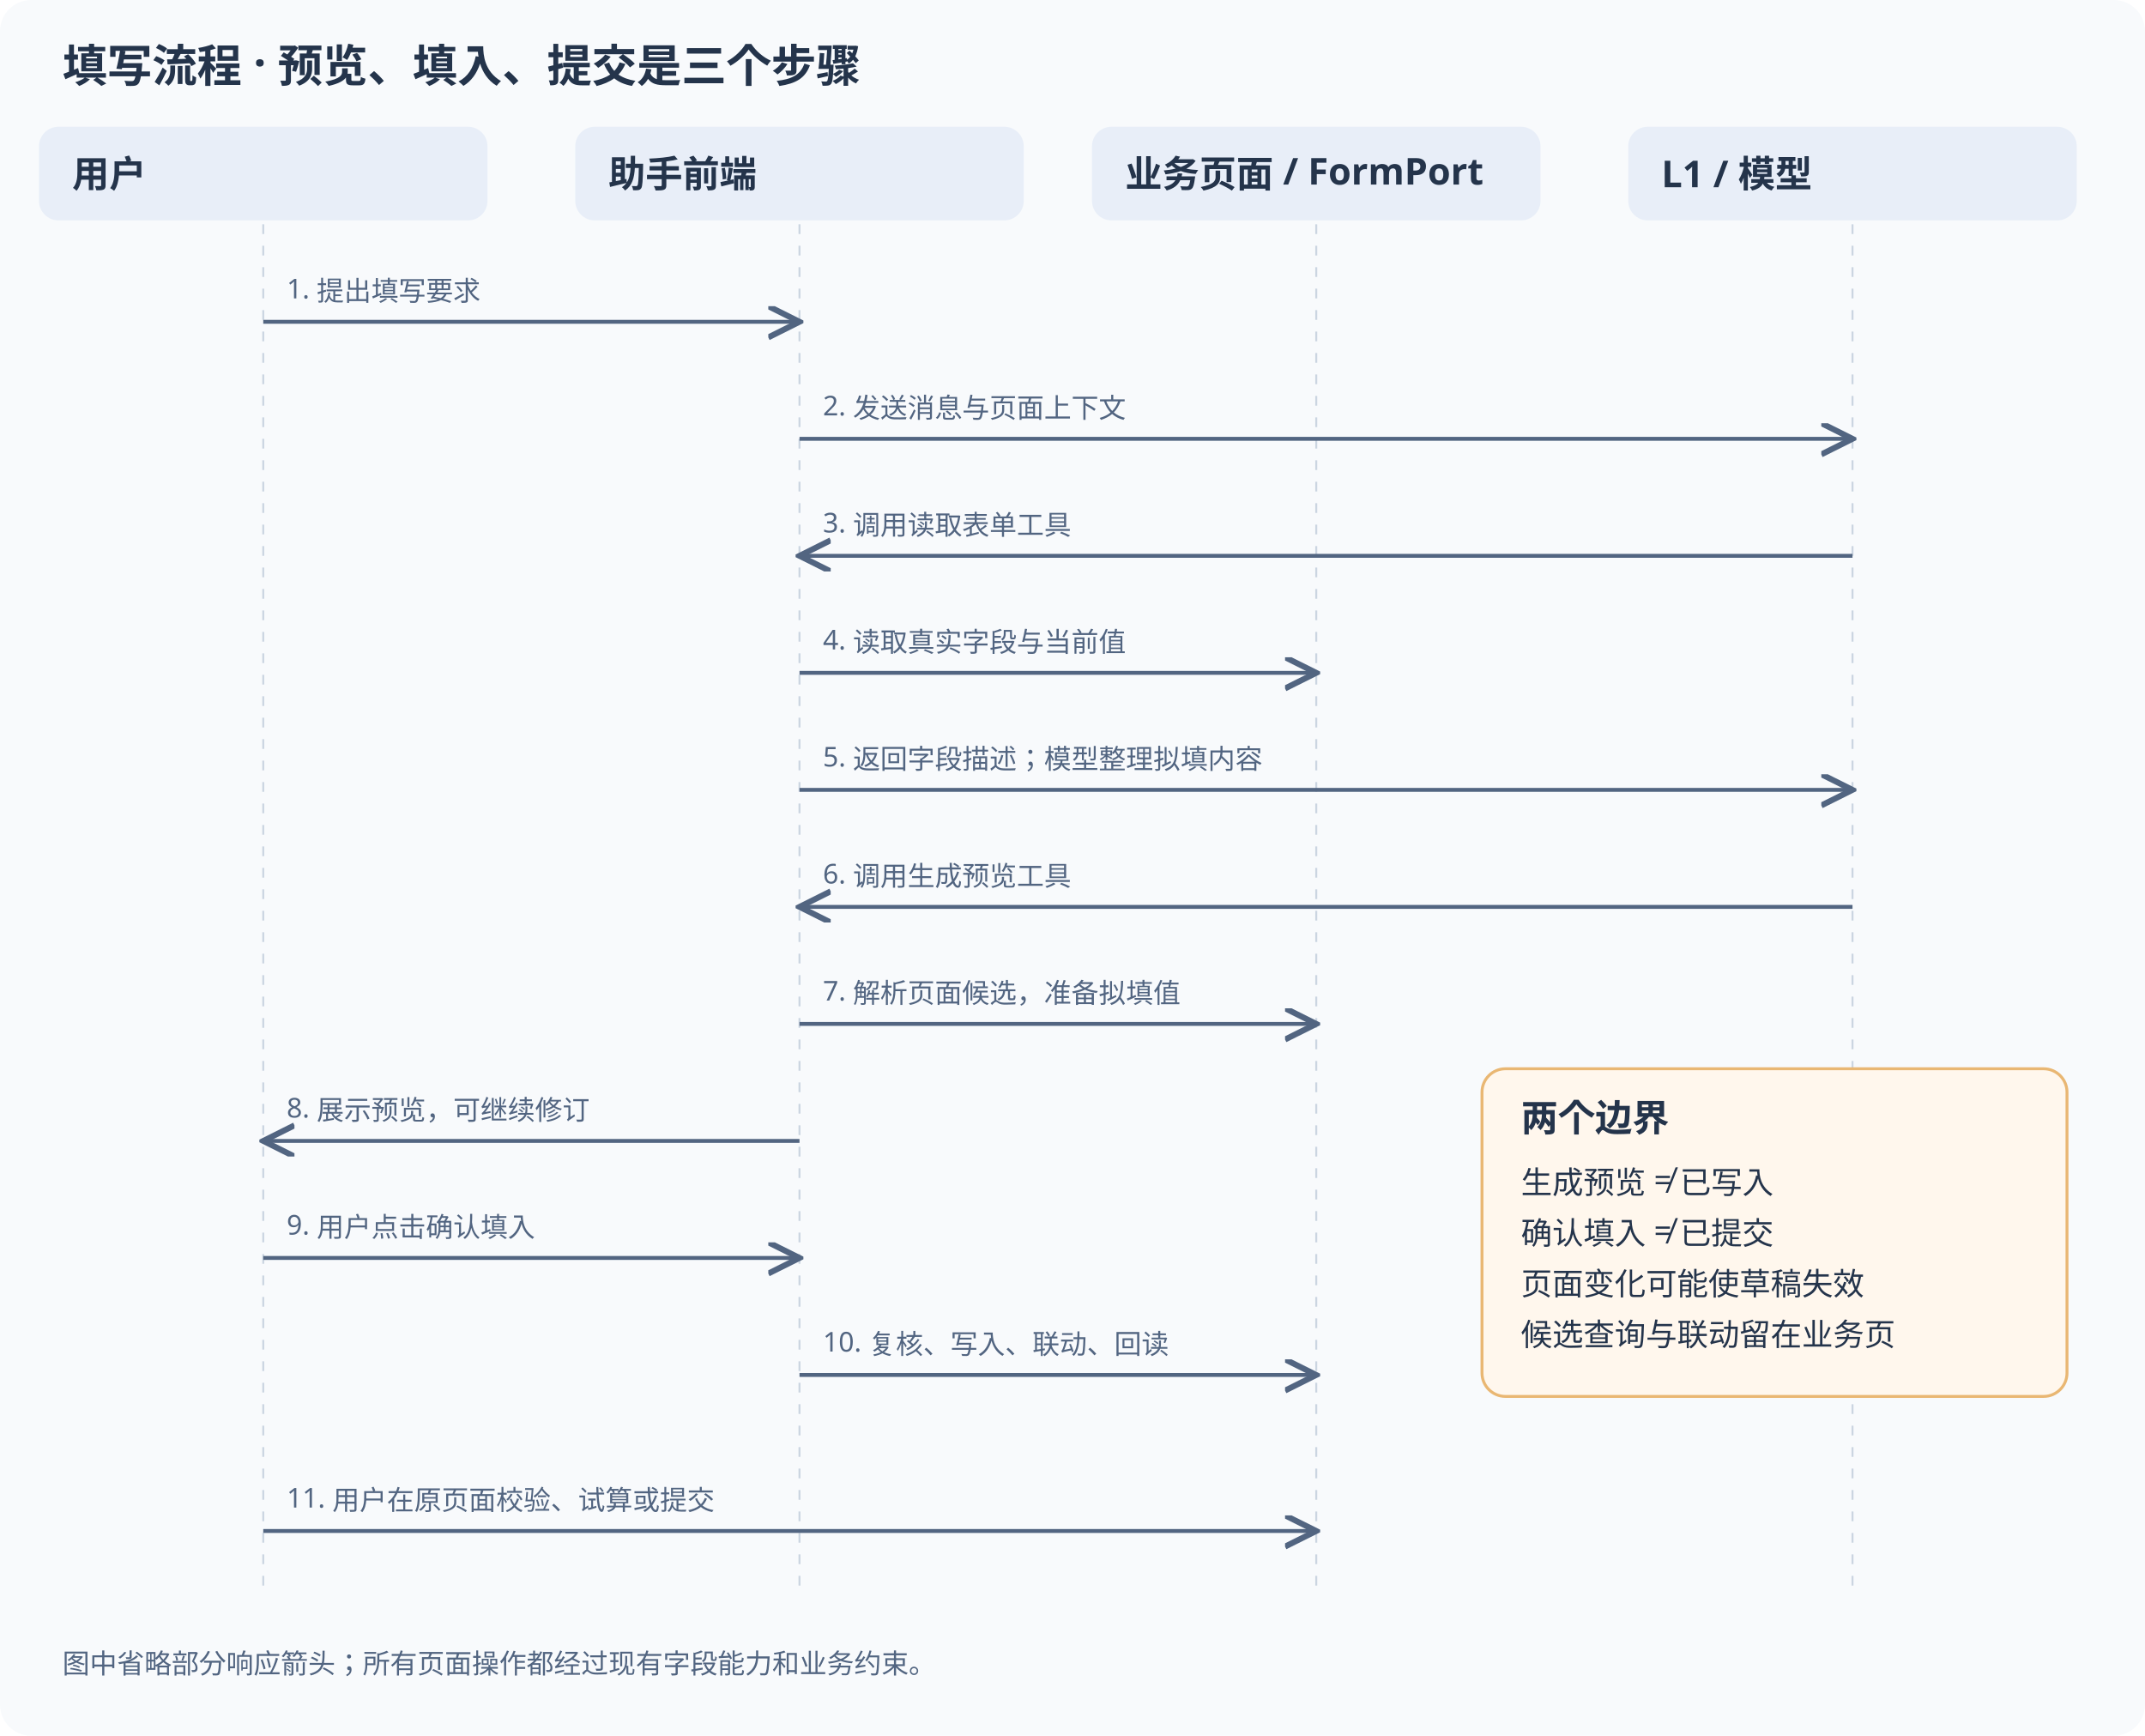
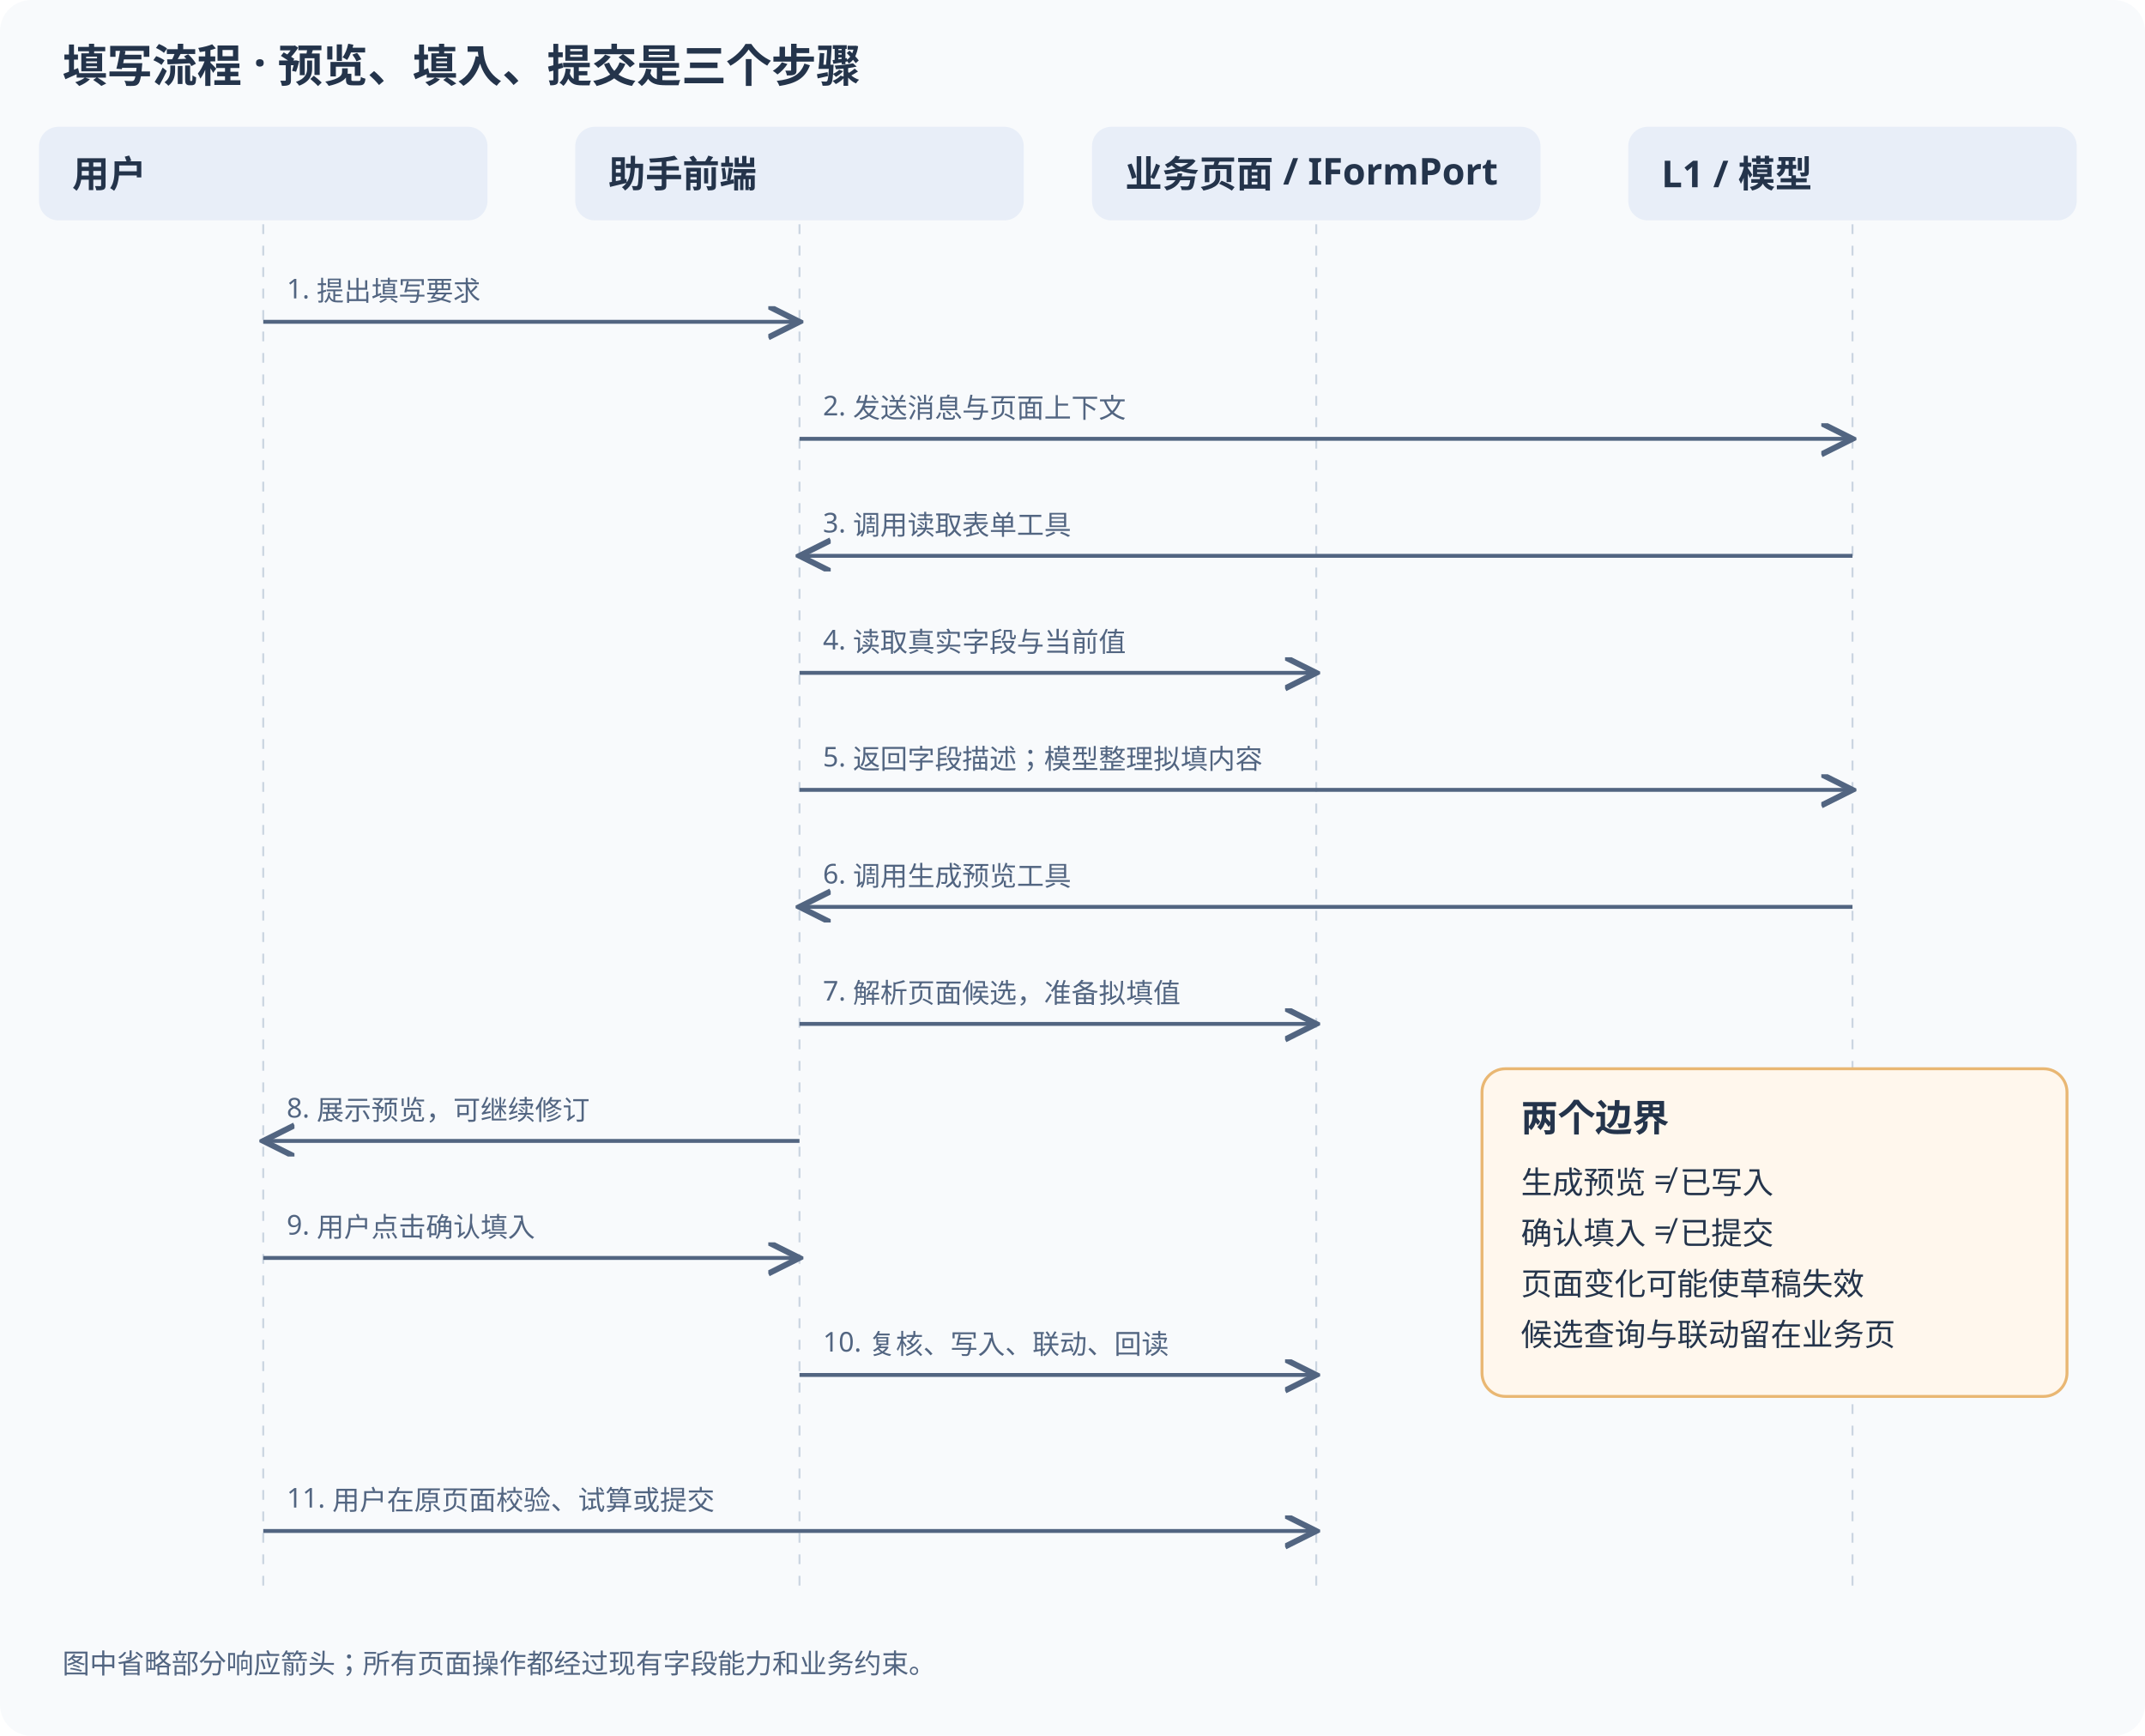
<svg xmlns="http://www.w3.org/2000/svg" width="1100" height="890" viewBox="0 0 1100 890" role="img" aria-labelledby="title">
  <defs>
    <marker id="arrow" markerWidth="9" markerHeight="9" refX="8" refY="4" orient="auto-start-reverse">
      <path d="M0 0L8 4L0 8" fill="none" stroke="#526581" stroke-width="1.5" />
    </marker>
  </defs>
  <style>text{font-family:system-ui,"Microsoft YaHei",sans-serif;fill:#24344b}.title{font-size:23px;font-weight:700}.head{font-size:19px;font-weight:650}.body{font-size:16px}.small{font-size:14px;fill:#526581}.line{fill:none;stroke:#526581;stroke-width:2;marker-end:url(#arrow)}</style>
  <rect width="1100" height="890" rx="16" fill="#f8fafc" />
  <text x="32" y="42" class="title">填写流程 · 预览、填入、提交是三个步骤</text>
  <rect x="20" y="65" width="230" height="48" rx="10" fill="#e8eef8" />
  <text x="37" y="96" class="head">用户</text>
  <path d="M135 115V818" stroke="#cbd5e1" stroke-dasharray="5 6" />
  <rect x="295" y="65" width="230" height="48" rx="10" fill="#e8eef8" />
  <text x="312" y="96" class="head">助手前端</text>
  <path d="M410 115V818" stroke="#cbd5e1" stroke-dasharray="5 6" />
  <rect x="560" y="65" width="230" height="48" rx="10" fill="#e8eef8" />
-   <text x="577" y="96" class="head">业务页面 / FormPort</text>
+   <text x="577" y="96" class="head">业务页面 / IFormPort</text>
  <path d="M675 115V818" stroke="#cbd5e1" stroke-dasharray="5 6" />
  <rect x="835" y="65" width="230" height="48" rx="10" fill="#e8eef8" />
  <text x="852" y="96" class="head">L1 / 模型</text>
  <path d="M950 115V818" stroke="#cbd5e1" stroke-dasharray="5 6" />
  <path d="M135 165H410" class="line" />
  <text x="147" y="153" class="small">1. 提出填写要求</text>
  <path d="M410 225H950" class="line" />
  <text x="422" y="213" class="small">2. 发送消息与页面上下文</text>
  <path d="M950 285H410" class="line" />
  <text x="422" y="273" class="small">3. 调用读取表单工具</text>
  <path d="M410 345H675" class="line" />
  <text x="422" y="333" class="small">4. 读取真实字段与当前值</text>
  <path d="M410 405H950" class="line" />
  <text x="422" y="393" class="small">5. 返回字段描述；模型整理拟填内容</text>
  <path d="M950 465H410" class="line" />
  <text x="422" y="453" class="small">6. 调用生成预览工具</text>
  <path d="M410 525H675" class="line" />
  <text x="422" y="513" class="small">7. 解析页面候选，准备拟填值</text>
  <path d="M410 585H135" class="line" />
  <text x="147" y="573" class="small">8. 展示预览，可继续修订</text>
  <path d="M135 645H410" class="line" />
  <text x="147" y="633" class="small">9. 用户点击确认填入</text>
  <path d="M410 705H675" class="line" />
  <text x="422" y="693" class="small">10. 复核、写入、联动、回读</text>
  <path d="M135 785H675" class="line" />
  <text x="147" y="773" class="small">11. 用户在原页面校验、试算或提交</text>
  <rect x="760" y="548" width="300" height="168" rx="12" fill="#fff7ed" stroke="#e9b773" stroke-width="1.5" />
  <text x="780" y="580" class="head">两个边界</text>
  <text x="780" y="612" class="body">生成预览 ≠ 已写入</text>
  <text x="780" y="638" class="body">确认填入 ≠ 已提交</text>
  <text x="780" y="664" class="body">页面变化可能使草稿失效</text>
  <text x="780" y="690" class="body">候选查询与联动留在业务页</text>
  <text x="32" y="858" class="small">图中省略部分响应箭头；所有页面操作都经过现有字段能力和业务约束。</text>
</svg>
